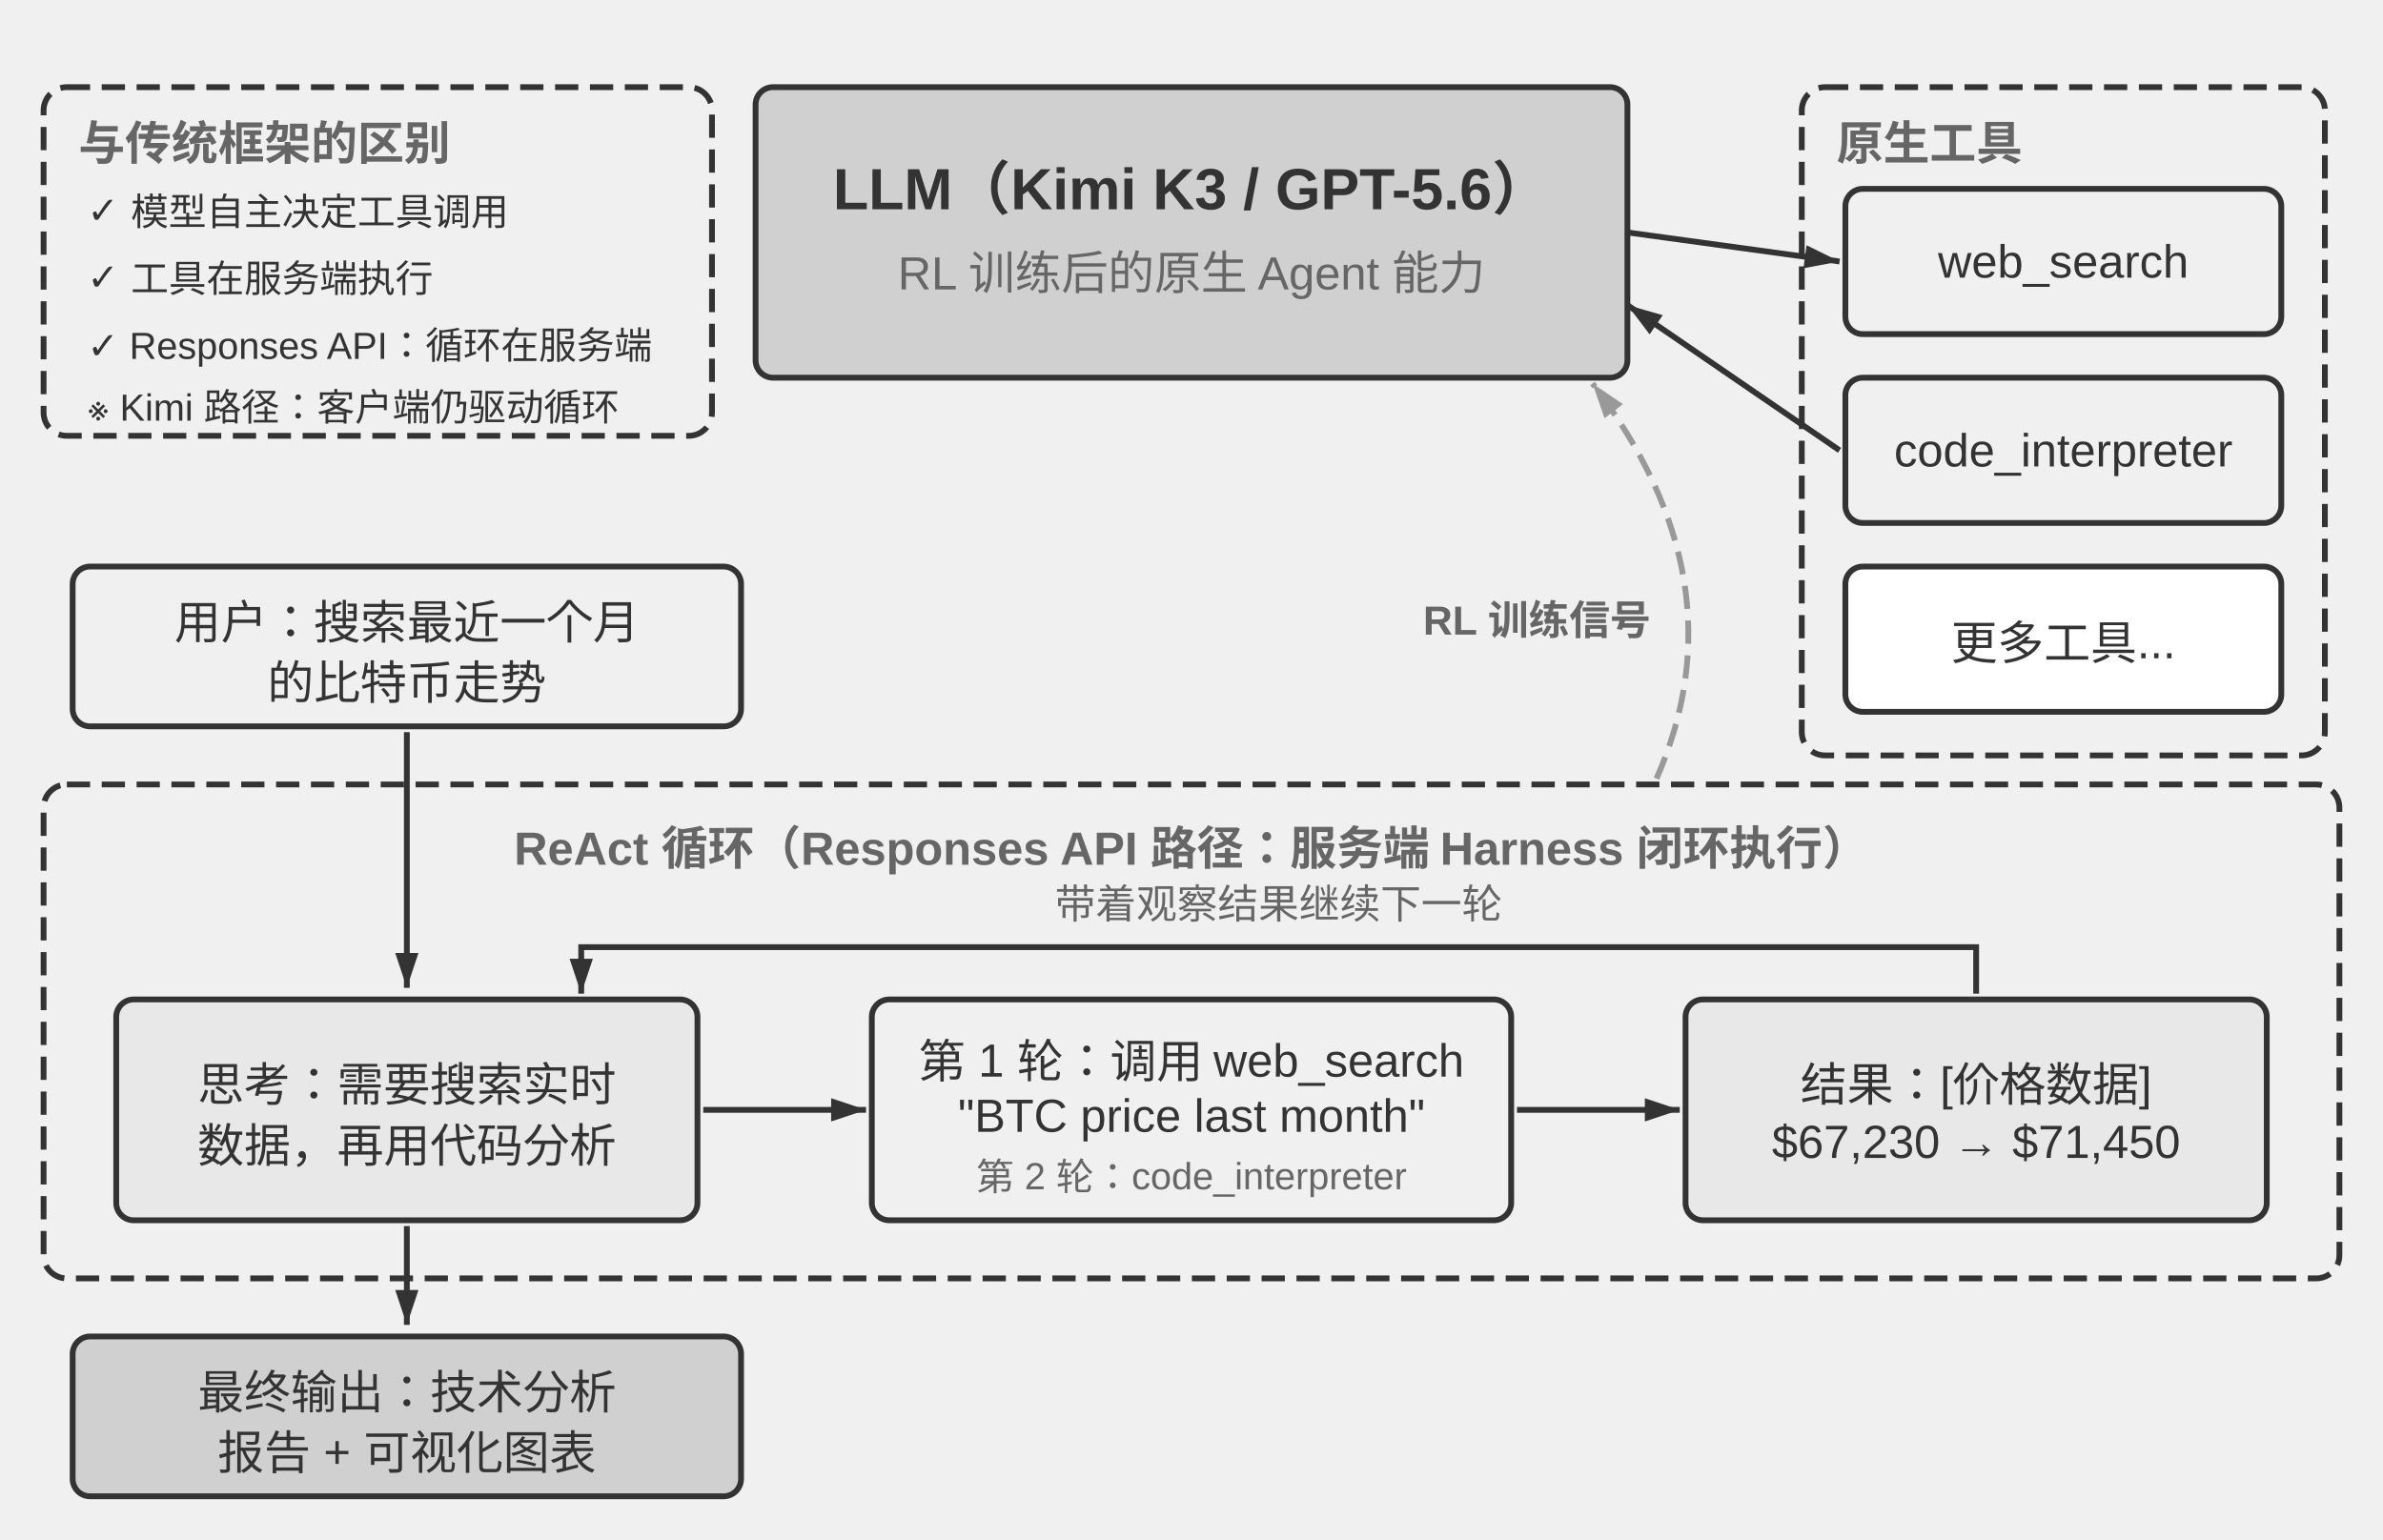
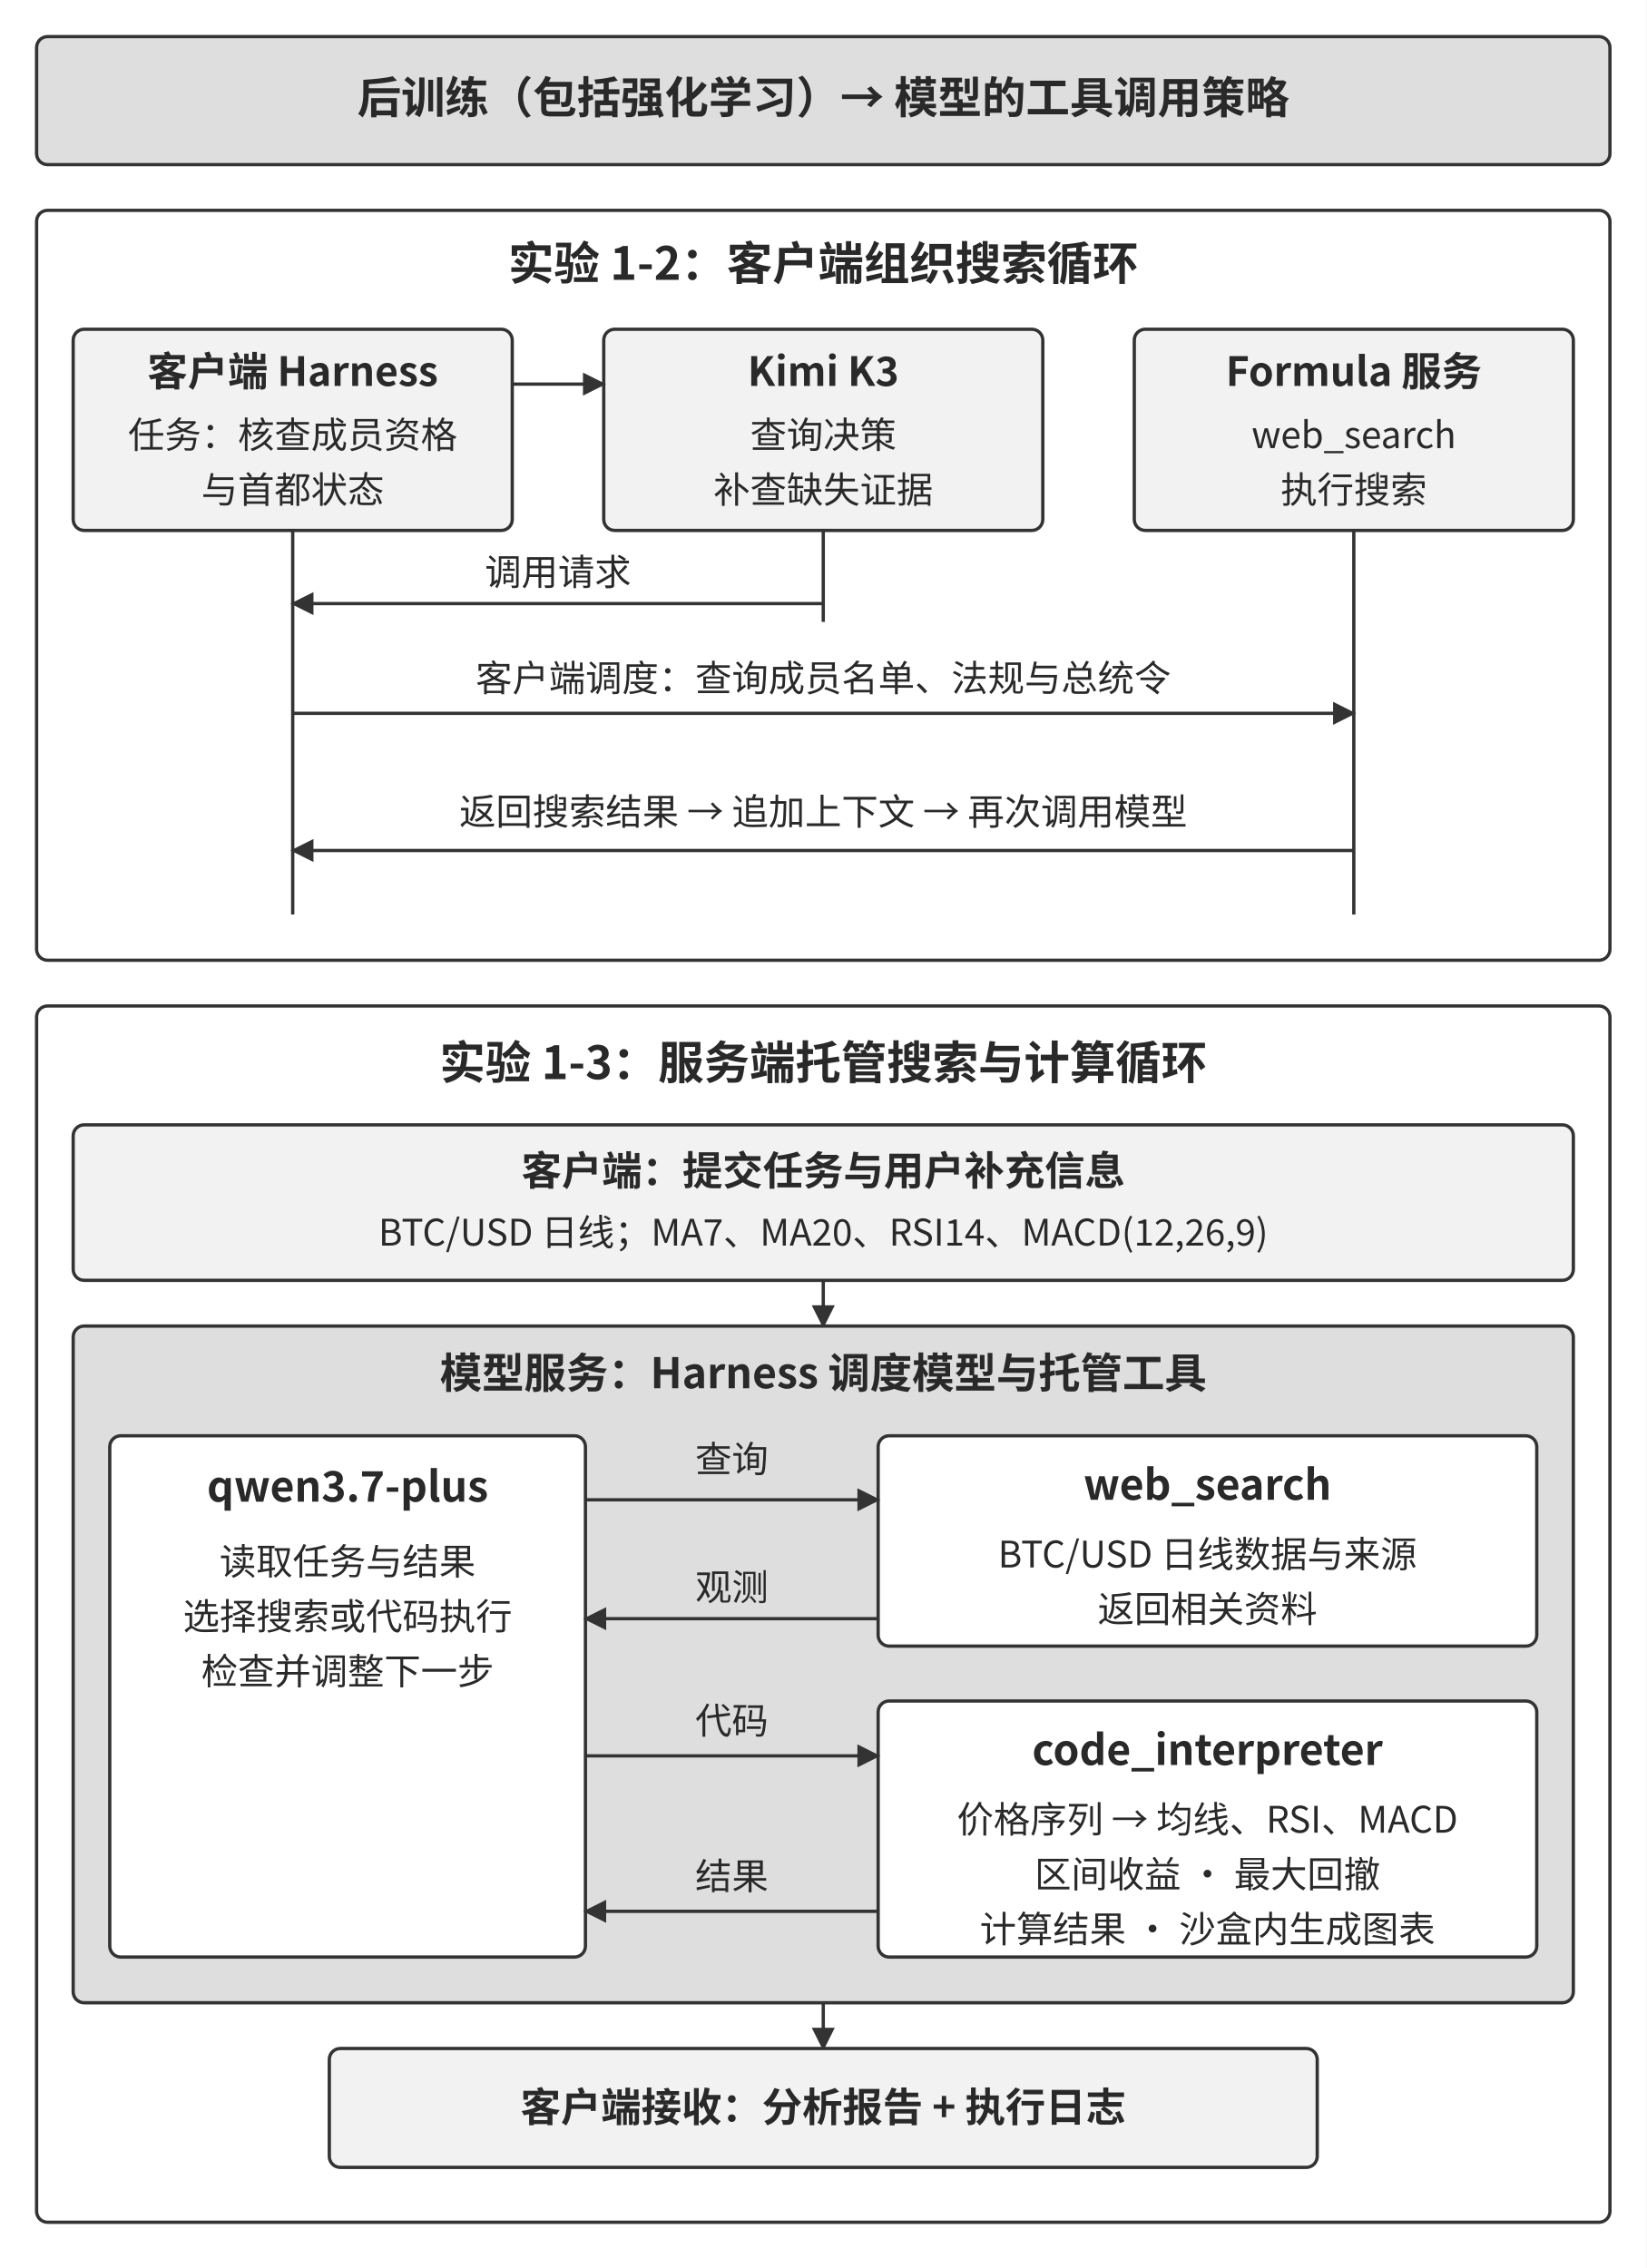
- <svg xmlns="http://www.w3.org/2000/svg" viewBox="0 40 820 530" width="820" height="530" style="background:#ffffff">
+ <svg xmlns="http://www.w3.org/2000/svg" width="150mm" height="206.67mm" viewBox="0 0 900 1240" role="img" aria-labelledby="title desc">
  <defs>
-     <marker id="ah" markerUnits="userSpaceOnUse" markerWidth="12" markerHeight="8" refX="12" refY="4" orient="auto">
-       <polygon points="0 0, 12 4, 0 8" fill="#333333" />
-     </marker>
-     <marker id="ah-light" markerUnits="userSpaceOnUse" markerWidth="12" markerHeight="8" refX="12" refY="4" orient="auto">
-       <polygon points="0 0, 12 4, 0 8" fill="#999999" />
+     <marker id="arrow" viewBox="0 0 10 10" refX="9" refY="5" markerWidth="7" markerHeight="7" orient="auto-start-reverse">
+       <path d="M0 0 L10 5 L0 10 Z" fill="#333333" />
    </marker>
  </defs>
-   <rect x="260" y="70" width="300" height="100" rx="6" fill="#d0d0d0" stroke="#333333" stroke-width="2" />
-   <text x="410" y="100" font-family="Arial, 'Helvetica Neue', Helvetica, 'PingFang SC', 'Microsoft YaHei', sans-serif" font-size="20" fill="#333333" text-anchor="middle" dominant-baseline="central" font-weight="bold">LLM（Kimi K3 / GPT-5.6）</text>
-   <text x="410" y="130" font-family="Arial, 'Helvetica Neue', Helvetica, 'PingFang SC', 'Microsoft YaHei', sans-serif" font-size="16" fill="#666666" text-anchor="middle" dominant-baseline="central" font-weight="normal">RL 训练后的原生 Agent 能力</text>
-   <rect x="620" y="70" width="180" height="230" rx="8" fill="none" stroke="#333333" stroke-width="2" stroke-dasharray="8,4" />
-   <text x="632" y="88" font-family="Arial, 'Helvetica Neue', Helvetica, 'PingFang SC', 'Microsoft YaHei', sans-serif" font-size="16" fill="#666666" text-anchor="start" dominant-baseline="central" font-weight="bold">原生工具</text>
-   <rect x="635" y="105" width="150" height="50" rx="6" fill="#f0f0f0" stroke="#333333" stroke-width="2" />
-   <text x="710.0" y="130.0" font-family="Arial, 'Helvetica Neue', Helvetica, 'PingFang SC', 'Microsoft YaHei', sans-serif" font-size="16" fill="#333333" text-anchor="middle" dominant-baseline="central" font-weight="normal">web_search</text>
-   <rect x="635" y="170" width="150" height="50" rx="6" fill="#f0f0f0" stroke="#333333" stroke-width="2" />
-   <text x="710.0" y="195.0" font-family="Arial, 'Helvetica Neue', Helvetica, 'PingFang SC', 'Microsoft YaHei', sans-serif" font-size="16" fill="#333333" text-anchor="middle" dominant-baseline="central" font-weight="normal">code_interpreter</text>
-   <rect x="635" y="235" width="150" height="50" rx="6" fill="#ffffff" stroke="#333333" stroke-width="2" />
-   <text x="710.0" y="260.0" font-family="Arial, 'Helvetica Neue', Helvetica, 'PingFang SC', 'Microsoft YaHei', sans-serif" font-size="16" fill="#333333" text-anchor="middle" dominant-baseline="central" font-weight="normal">更多工具...</text>
-   <line x1="560" y1="120" x2="633" y2="130" stroke="#333333" stroke-width="2" marker-end="url(#ah)" />
-   <line x1="633" y1="195" x2="560" y2="145" stroke="#333333" stroke-width="2" marker-end="url(#ah)" />
-   <path d="M 570,308 Q 600,240 548,172" fill="none" stroke="#999999" stroke-width="2" stroke-dasharray="8,4" marker-end="url(#ah-light)" />
-   <text x="568" y="250" font-family="Arial, 'Helvetica Neue', Helvetica, 'PingFang SC', 'Microsoft YaHei', sans-serif" font-size="14" fill="#666666" text-anchor="end" dominant-baseline="central" font-weight="bold">RL 训练信号</text>
-   <rect x="25" y="235" width="230" height="55" rx="6" fill="#f0f0f0" stroke="#333333" stroke-width="2" />
-   <text x="140.0" y="252.9" font-family="Arial, 'Helvetica Neue', Helvetica, 'PingFang SC', 'Microsoft YaHei', sans-serif" font-size="16" fill="#333333" text-anchor="middle" dominant-baseline="central" font-weight="normal">用户：搜索最近一个月</text>
-   <text x="140.0" y="273.7" font-family="Arial, 'Helvetica Neue', Helvetica, 'PingFang SC', 'Microsoft YaHei', sans-serif" font-size="16" fill="#333333" text-anchor="middle" dominant-baseline="central" font-weight="normal">的比特币走势</text>
-   <rect x="15" y="310" width="790" height="170" rx="8" fill="none" stroke="#333333" stroke-width="2" stroke-dasharray="8,4" />
-   <text x="410" y="328" font-family="Arial, 'Helvetica Neue', Helvetica, 'PingFang SC', 'Microsoft YaHei', sans-serif" font-size="16" fill="#666666" text-anchor="middle" dominant-baseline="central" font-weight="bold">ReAct 循环（Responses API 路径：服务端 Harness 闭环执行）</text>
-   <line x1="140" y1="292" x2="140" y2="380" stroke="#333333" stroke-width="2" marker-end="url(#ah)" />
-   <text x="440" y="350" font-family="Arial, 'Helvetica Neue', Helvetica, 'PingFang SC', 'Microsoft YaHei', sans-serif" font-size="14" fill="#666666" text-anchor="middle" dominant-baseline="central" font-weight="normal">带着观察结果继续下一轮</text>
-   <path d="M 680,382 L 680,366 L 200,366 L 200,382" fill="none" stroke="#333333" stroke-width="2" marker-end="url(#ah)" />
-   <rect x="40" y="384" width="200" height="76" rx="6" fill="#e8e8e8" stroke="#333333" stroke-width="2" />
-   <text x="140.0" y="412.0" font-family="Arial, 'Helvetica Neue', Helvetica, 'PingFang SC', 'Microsoft YaHei', sans-serif" font-size="16" fill="#333333" text-anchor="middle" dominant-baseline="central" font-weight="normal">思考：需要搜索实时</text>
-   <text x="140.0" y="433.0" font-family="Arial, 'Helvetica Neue', Helvetica, 'PingFang SC', 'Microsoft YaHei', sans-serif" font-size="16" fill="#333333" text-anchor="middle" dominant-baseline="central" font-weight="normal">数据，再用代码分析</text>
-   <line x1="242" y1="422" x2="298" y2="422" stroke="#333333" stroke-width="2" marker-end="url(#ah)" />
-   <rect x="300" y="384" width="220" height="76" rx="6" fill="#f0f0f0" stroke="#333333" stroke-width="2" />
-   <text x="410.0" y="404.0" font-family="Arial, 'Helvetica Neue', Helvetica, 'PingFang SC', 'Microsoft YaHei', sans-serif" font-size="16" fill="#333333" text-anchor="middle" dominant-baseline="central" font-weight="normal">第 1 轮：调用 web_search</text>
-   <text x="410.0" y="424.0" font-family="Arial, 'Helvetica Neue', Helvetica, 'PingFang SC', 'Microsoft YaHei', sans-serif" font-size="16" fill="#333333" text-anchor="middle" dominant-baseline="central" font-weight="normal">"BTC price last month"</text>
-   <text x="410.0" y="444.0" font-family="Arial, 'Helvetica Neue', Helvetica, 'PingFang SC', 'Microsoft YaHei', sans-serif" font-size="13" fill="#666666" text-anchor="middle" dominant-baseline="central" font-weight="normal">第 2 轮：code_interpreter</text>
-   <line x1="522" y1="422" x2="578" y2="422" stroke="#333333" stroke-width="2" marker-end="url(#ah)" />
-   <rect x="580" y="384" width="200" height="76" rx="6" fill="#e8e8e8" stroke="#333333" stroke-width="2" />
-   <text x="680.0" y="412.0" font-family="Arial, 'Helvetica Neue', Helvetica, 'PingFang SC', 'Microsoft YaHei', sans-serif" font-size="16" fill="#333333" text-anchor="middle" dominant-baseline="central" font-weight="normal">结果：[价格数据]</text>
-   <text x="680.0" y="433.0" font-family="Arial, 'Helvetica Neue', Helvetica, 'PingFang SC', 'Microsoft YaHei', sans-serif" font-size="16" fill="#333333" text-anchor="middle" dominant-baseline="central" font-weight="normal">$67,230 → $71,450</text>
-   <line x1="140" y1="462" x2="140" y2="496" stroke="#333333" stroke-width="2" marker-end="url(#ah)" />
-   <rect x="25" y="500" width="230" height="55" rx="6" fill="#d0d0d0" stroke="#333333" stroke-width="2" />
-   <text x="140.0" y="517.9" font-family="Arial, 'Helvetica Neue', Helvetica, 'PingFang SC', 'Microsoft YaHei', sans-serif" font-size="16" fill="#333333" text-anchor="middle" dominant-baseline="central" font-weight="normal">最终输出：技术分析</text>
-   <text x="140.0" y="538.7" font-family="Arial, 'Helvetica Neue', Helvetica, 'PingFang SC', 'Microsoft YaHei', sans-serif" font-size="16" fill="#333333" text-anchor="middle" dominant-baseline="central" font-weight="normal">报告 + 可视化图表</text>
-   <rect x="15" y="70" width="230" height="120" rx="8" fill="none" stroke="#333333" stroke-width="2" stroke-dasharray="8,4" />
-   <text x="27" y="88" font-family="Arial, 'Helvetica Neue', Helvetica, 'PingFang SC', 'Microsoft YaHei', sans-serif" font-size="16" fill="#666666" text-anchor="start" dominant-baseline="central" font-weight="bold">与传统框架的区别</text>
-   <text x="30" y="110" font-family="Arial, 'Helvetica Neue', Helvetica, 'PingFang SC', 'Microsoft YaHei', sans-serif" font-size="13" fill="#333333" text-anchor="start" dominant-baseline="central" font-weight="normal">✓ 模型自主决定工具调用</text>
-   <text x="30" y="133" font-family="Arial, 'Helvetica Neue', Helvetica, 'PingFang SC', 'Microsoft YaHei', sans-serif" font-size="13" fill="#333333" text-anchor="start" dominant-baseline="central" font-weight="normal">✓ 工具在服务端执行</text>
-   <text x="30" y="156" font-family="Arial, 'Helvetica Neue', Helvetica, 'PingFang SC', 'Microsoft YaHei', sans-serif" font-size="13" fill="#333333" text-anchor="start" dominant-baseline="central" font-weight="normal">✓ Responses API：循环在服务端</text>
-   <text x="30" y="179" font-family="Arial, 'Helvetica Neue', Helvetica, 'PingFang SC', 'Microsoft YaHei', sans-serif" font-size="13" fill="#333333" text-anchor="start" dominant-baseline="central" font-weight="normal">※ Kimi 路径：客户端仍驱动循环</text>
+   <rect width="900" height="1240" fill="#ffffff" />
+   <rect x="20" y="20" width="860" height="70" rx="6" fill="#dedede" stroke="#333333" stroke-width="1.8" />
+   <text x="450" y="62" text-anchor="middle" font-family="Noto Sans CJK SC,Source Han Sans CN,Microsoft YaHei,sans-serif" font-size="24" font-weight="700" fill="#292929">后训练（包括强化学习）→ 模型的工具调用策略</text>
+   <rect x="20" y="115" width="860" height="410" rx="6" fill="#ffffff" stroke="#333333" stroke-width="1.8" />
+   <text x="450" y="153" text-anchor="middle" font-family="Noto Sans CJK SC,Source Han Sans CN,Microsoft YaHei,sans-serif" font-size="25" font-weight="700" fill="#292929">实验 1-2：客户端组织搜索循环</text>
+   <rect x="40" y="180" width="240" height="110" rx="6" fill="#f2f2f2" stroke="#333333" stroke-width="1.8" />
+   <text x="160" y="211" text-anchor="middle" font-family="Noto Sans CJK SC,Source Han Sans CN,Microsoft YaHei,sans-serif" font-size="22" font-weight="700" fill="#292929">客户端 Harness</text>
+   <text x="160" y="245" text-anchor="middle" font-family="Noto Sans CJK SC,Source Han Sans CN,Microsoft YaHei,sans-serif" font-size="20" font-weight="400" fill="#292929">任务：核查成员资格</text>
+   <text x="160" y="275" text-anchor="middle" font-family="Noto Sans CJK SC,Source Han Sans CN,Microsoft YaHei,sans-serif" font-size="20" font-weight="400" fill="#292929">与首都状态</text>
+   <rect x="330" y="180" width="240" height="110" rx="6" fill="#f2f2f2" stroke="#333333" stroke-width="1.8" />
+   <text x="450" y="211" text-anchor="middle" font-family="Noto Sans CJK SC,Source Han Sans CN,Microsoft YaHei,sans-serif" font-size="22" font-weight="700" fill="#292929">Kimi K3</text>
+   <text x="450" y="245" text-anchor="middle" font-family="Noto Sans CJK SC,Source Han Sans CN,Microsoft YaHei,sans-serif" font-size="20" font-weight="400" fill="#292929">查询决策</text>
+   <text x="450" y="275" text-anchor="middle" font-family="Noto Sans CJK SC,Source Han Sans CN,Microsoft YaHei,sans-serif" font-size="20" font-weight="400" fill="#292929">补查缺失证据</text>
+   <rect x="620" y="180" width="240" height="110" rx="6" fill="#f2f2f2" stroke="#333333" stroke-width="1.8" />
+   <text x="740" y="211" text-anchor="middle" font-family="Noto Sans CJK SC,Source Han Sans CN,Microsoft YaHei,sans-serif" font-size="22" font-weight="700" fill="#292929">Formula 服务</text>
+   <text x="740" y="245" text-anchor="middle" font-family="Noto Sans CJK SC,Source Han Sans CN,Microsoft YaHei,sans-serif" font-size="20" font-weight="400" fill="#292929">web_search</text>
+   <text x="740" y="275" text-anchor="middle" font-family="Noto Sans CJK SC,Source Han Sans CN,Microsoft YaHei,sans-serif" font-size="20" font-weight="400" fill="#292929">执行搜索</text>
+   <path d="M 280 210 L 330 210" fill="none" stroke="#333333" stroke-width="1.8" marker-end="url(#arrow)" />
+   <path d="M 160 290 L 160 500" fill="none" stroke="#333333" stroke-width="1.8" />
+   <path d="M 450 290 L 450 340" fill="none" stroke="#333333" stroke-width="1.8" />
+   <path d="M 740 290 L 740 500" fill="none" stroke="#333333" stroke-width="1.8" />
+   <path d="M 450 330 L 160 330" fill="none" stroke="#333333" stroke-width="1.8" marker-end="url(#arrow)" />
+   <text x="305" y="320" text-anchor="middle" font-family="Noto Sans CJK SC,Source Han Sans CN,Microsoft YaHei,sans-serif" font-size="20" font-weight="400" fill="#292929">调用请求</text>
+   <path d="M 160 390 L 740 390" fill="none" stroke="#333333" stroke-width="1.8" marker-end="url(#arrow)" />
+   <text x="450" y="378" text-anchor="middle" font-family="Noto Sans CJK SC,Source Han Sans CN,Microsoft YaHei,sans-serif" font-size="20" font-weight="400" fill="#292929">客户端调度：查询成员名单、法规与总统令</text>
+   <path d="M 740 465 L 160 465" fill="none" stroke="#333333" stroke-width="1.8" marker-end="url(#arrow)" />
+   <text x="450" y="451" text-anchor="middle" font-family="Noto Sans CJK SC,Source Han Sans CN,Microsoft YaHei,sans-serif" font-size="20" font-weight="400" fill="#292929">返回搜索结果 → 追加上下文 → 再次调用模型</text>
+   <rect x="20" y="550" width="860" height="665" rx="6" fill="#ffffff" stroke="#333333" stroke-width="1.8" />
+   <text x="450" y="590" text-anchor="middle" font-family="Noto Sans CJK SC,Source Han Sans CN,Microsoft YaHei,sans-serif" font-size="25" font-weight="700" fill="#292929">实验 1-3：服务端托管搜索与计算循环</text>
+   <rect x="40" y="615" width="820" height="85" rx="6" fill="#f2f2f2" stroke="#333333" stroke-width="1.8" />
+   <text x="450" y="648" text-anchor="middle" font-family="Noto Sans CJK SC,Source Han Sans CN,Microsoft YaHei,sans-serif" font-size="22" font-weight="700" fill="#292929">客户端：提交任务与用户补充信息</text>
+   <text x="450" y="681" text-anchor="middle" font-family="Noto Sans CJK SC,Source Han Sans CN,Microsoft YaHei,sans-serif" font-size="20" font-weight="400" fill="#292929">BTC/USD 日线；MA7、MA20、RSI14、MACD(12,26,9)</text>
+   <path d="M 450 700 L 450 725" fill="none" stroke="#333333" stroke-width="1.8" marker-end="url(#arrow)" />
+   <rect x="40" y="725" width="820" height="370" rx="6" fill="#dedede" stroke="#333333" stroke-width="1.8" />
+   <text x="450" y="759" text-anchor="middle" font-family="Noto Sans CJK SC,Source Han Sans CN,Microsoft YaHei,sans-serif" font-size="23" font-weight="700" fill="#292929">模型服务：Harness 调度模型与托管工具</text>
+   <rect x="60" y="785" width="260" height="285" rx="6" fill="#ffffff" stroke="#333333" stroke-width="1.8" />
+   <text x="190" y="821" text-anchor="middle" font-family="Noto Sans CJK SC,Source Han Sans CN,Microsoft YaHei,sans-serif" font-size="23" font-weight="700" fill="#292929">qwen3.7-plus</text>
+   <text x="190" y="861" text-anchor="middle" font-family="Noto Sans CJK SC,Source Han Sans CN,Microsoft YaHei,sans-serif" font-size="20" font-weight="400" fill="#292929">读取任务与结果</text>
+   <text x="190" y="891" text-anchor="middle" font-family="Noto Sans CJK SC,Source Han Sans CN,Microsoft YaHei,sans-serif" font-size="20" font-weight="400" fill="#292929">选择搜索或代码执行</text>
+   <text x="190" y="921" text-anchor="middle" font-family="Noto Sans CJK SC,Source Han Sans CN,Microsoft YaHei,sans-serif" font-size="20" font-weight="400" fill="#292929">检查并调整下一步</text>
+   <rect x="480" y="785" width="360" height="115" rx="6" fill="#ffffff" stroke="#333333" stroke-width="1.8" />
+   <text x="660" y="820" text-anchor="middle" font-family="Noto Sans CJK SC,Source Han Sans CN,Microsoft YaHei,sans-serif" font-size="23" font-weight="700" fill="#292929">web_search</text>
+   <text x="660" y="857" text-anchor="middle" font-family="Noto Sans CJK SC,Source Han Sans CN,Microsoft YaHei,sans-serif" font-size="20" font-weight="400" fill="#292929">BTC/USD 日线数据与来源</text>
+   <text x="660" y="887" text-anchor="middle" font-family="Noto Sans CJK SC,Source Han Sans CN,Microsoft YaHei,sans-serif" font-size="20" font-weight="400" fill="#292929">返回相关资料</text>
+   <rect x="480" y="930" width="360" height="140" rx="6" fill="#ffffff" stroke="#333333" stroke-width="1.8" />
+   <text x="660" y="965" text-anchor="middle" font-family="Noto Sans CJK SC,Source Han Sans CN,Microsoft YaHei,sans-serif" font-size="23" font-weight="700" fill="#292929">code_interpreter</text>
+   <text x="660" y="1002" text-anchor="middle" font-family="Noto Sans CJK SC,Source Han Sans CN,Microsoft YaHei,sans-serif" font-size="20" font-weight="400" fill="#292929">价格序列 → 均线、RSI、MACD</text>
+   <text x="660" y="1032" text-anchor="middle" font-family="Noto Sans CJK SC,Source Han Sans CN,Microsoft YaHei,sans-serif" font-size="20" font-weight="400" fill="#292929">区间收益 · 最大回撤</text>
+   <text x="660" y="1062" text-anchor="middle" font-family="Noto Sans CJK SC,Source Han Sans CN,Microsoft YaHei,sans-serif" font-size="20" font-weight="400" fill="#292929">计算结果 · 沙盒内生成图表</text>
+   <path d="M 320 820 L 480 820" fill="none" stroke="#333333" stroke-width="1.8" marker-end="url(#arrow)" />
+   <text x="400" y="805" text-anchor="middle" font-family="Noto Sans CJK SC,Source Han Sans CN,Microsoft YaHei,sans-serif" font-size="20" font-weight="400" fill="#292929">查询</text>
+   <path d="M 480 885 L 320 885" fill="none" stroke="#333333" stroke-width="1.8" marker-end="url(#arrow)" />
+   <text x="400" y="875" text-anchor="middle" font-family="Noto Sans CJK SC,Source Han Sans CN,Microsoft YaHei,sans-serif" font-size="20" font-weight="400" fill="#292929">观测</text>
+   <path d="M 320 960 L 480 960" fill="none" stroke="#333333" stroke-width="1.8" marker-end="url(#arrow)" />
+   <text x="400" y="948" text-anchor="middle" font-family="Noto Sans CJK SC,Source Han Sans CN,Microsoft YaHei,sans-serif" font-size="20" font-weight="400" fill="#292929">代码</text>
+   <path d="M 480 1045 L 320 1045" fill="none" stroke="#333333" stroke-width="1.8" marker-end="url(#arrow)" />
+   <text x="400" y="1033" text-anchor="middle" font-family="Noto Sans CJK SC,Source Han Sans CN,Microsoft YaHei,sans-serif" font-size="20" font-weight="400" fill="#292929">结果</text>
+   <path d="M 450 1095 L 450 1120" fill="none" stroke="#333333" stroke-width="1.8" marker-end="url(#arrow)" />
+   <rect x="180" y="1120" width="540" height="65" rx="6" fill="#f2f2f2" stroke="#333333" stroke-width="1.8" />
+   <text x="450" y="1160" text-anchor="middle" font-family="Noto Sans CJK SC,Source Han Sans CN,Microsoft YaHei,sans-serif" font-size="22" font-weight="700" fill="#292929">客户端接收：分析报告 + 执行日志</text>
</svg>
